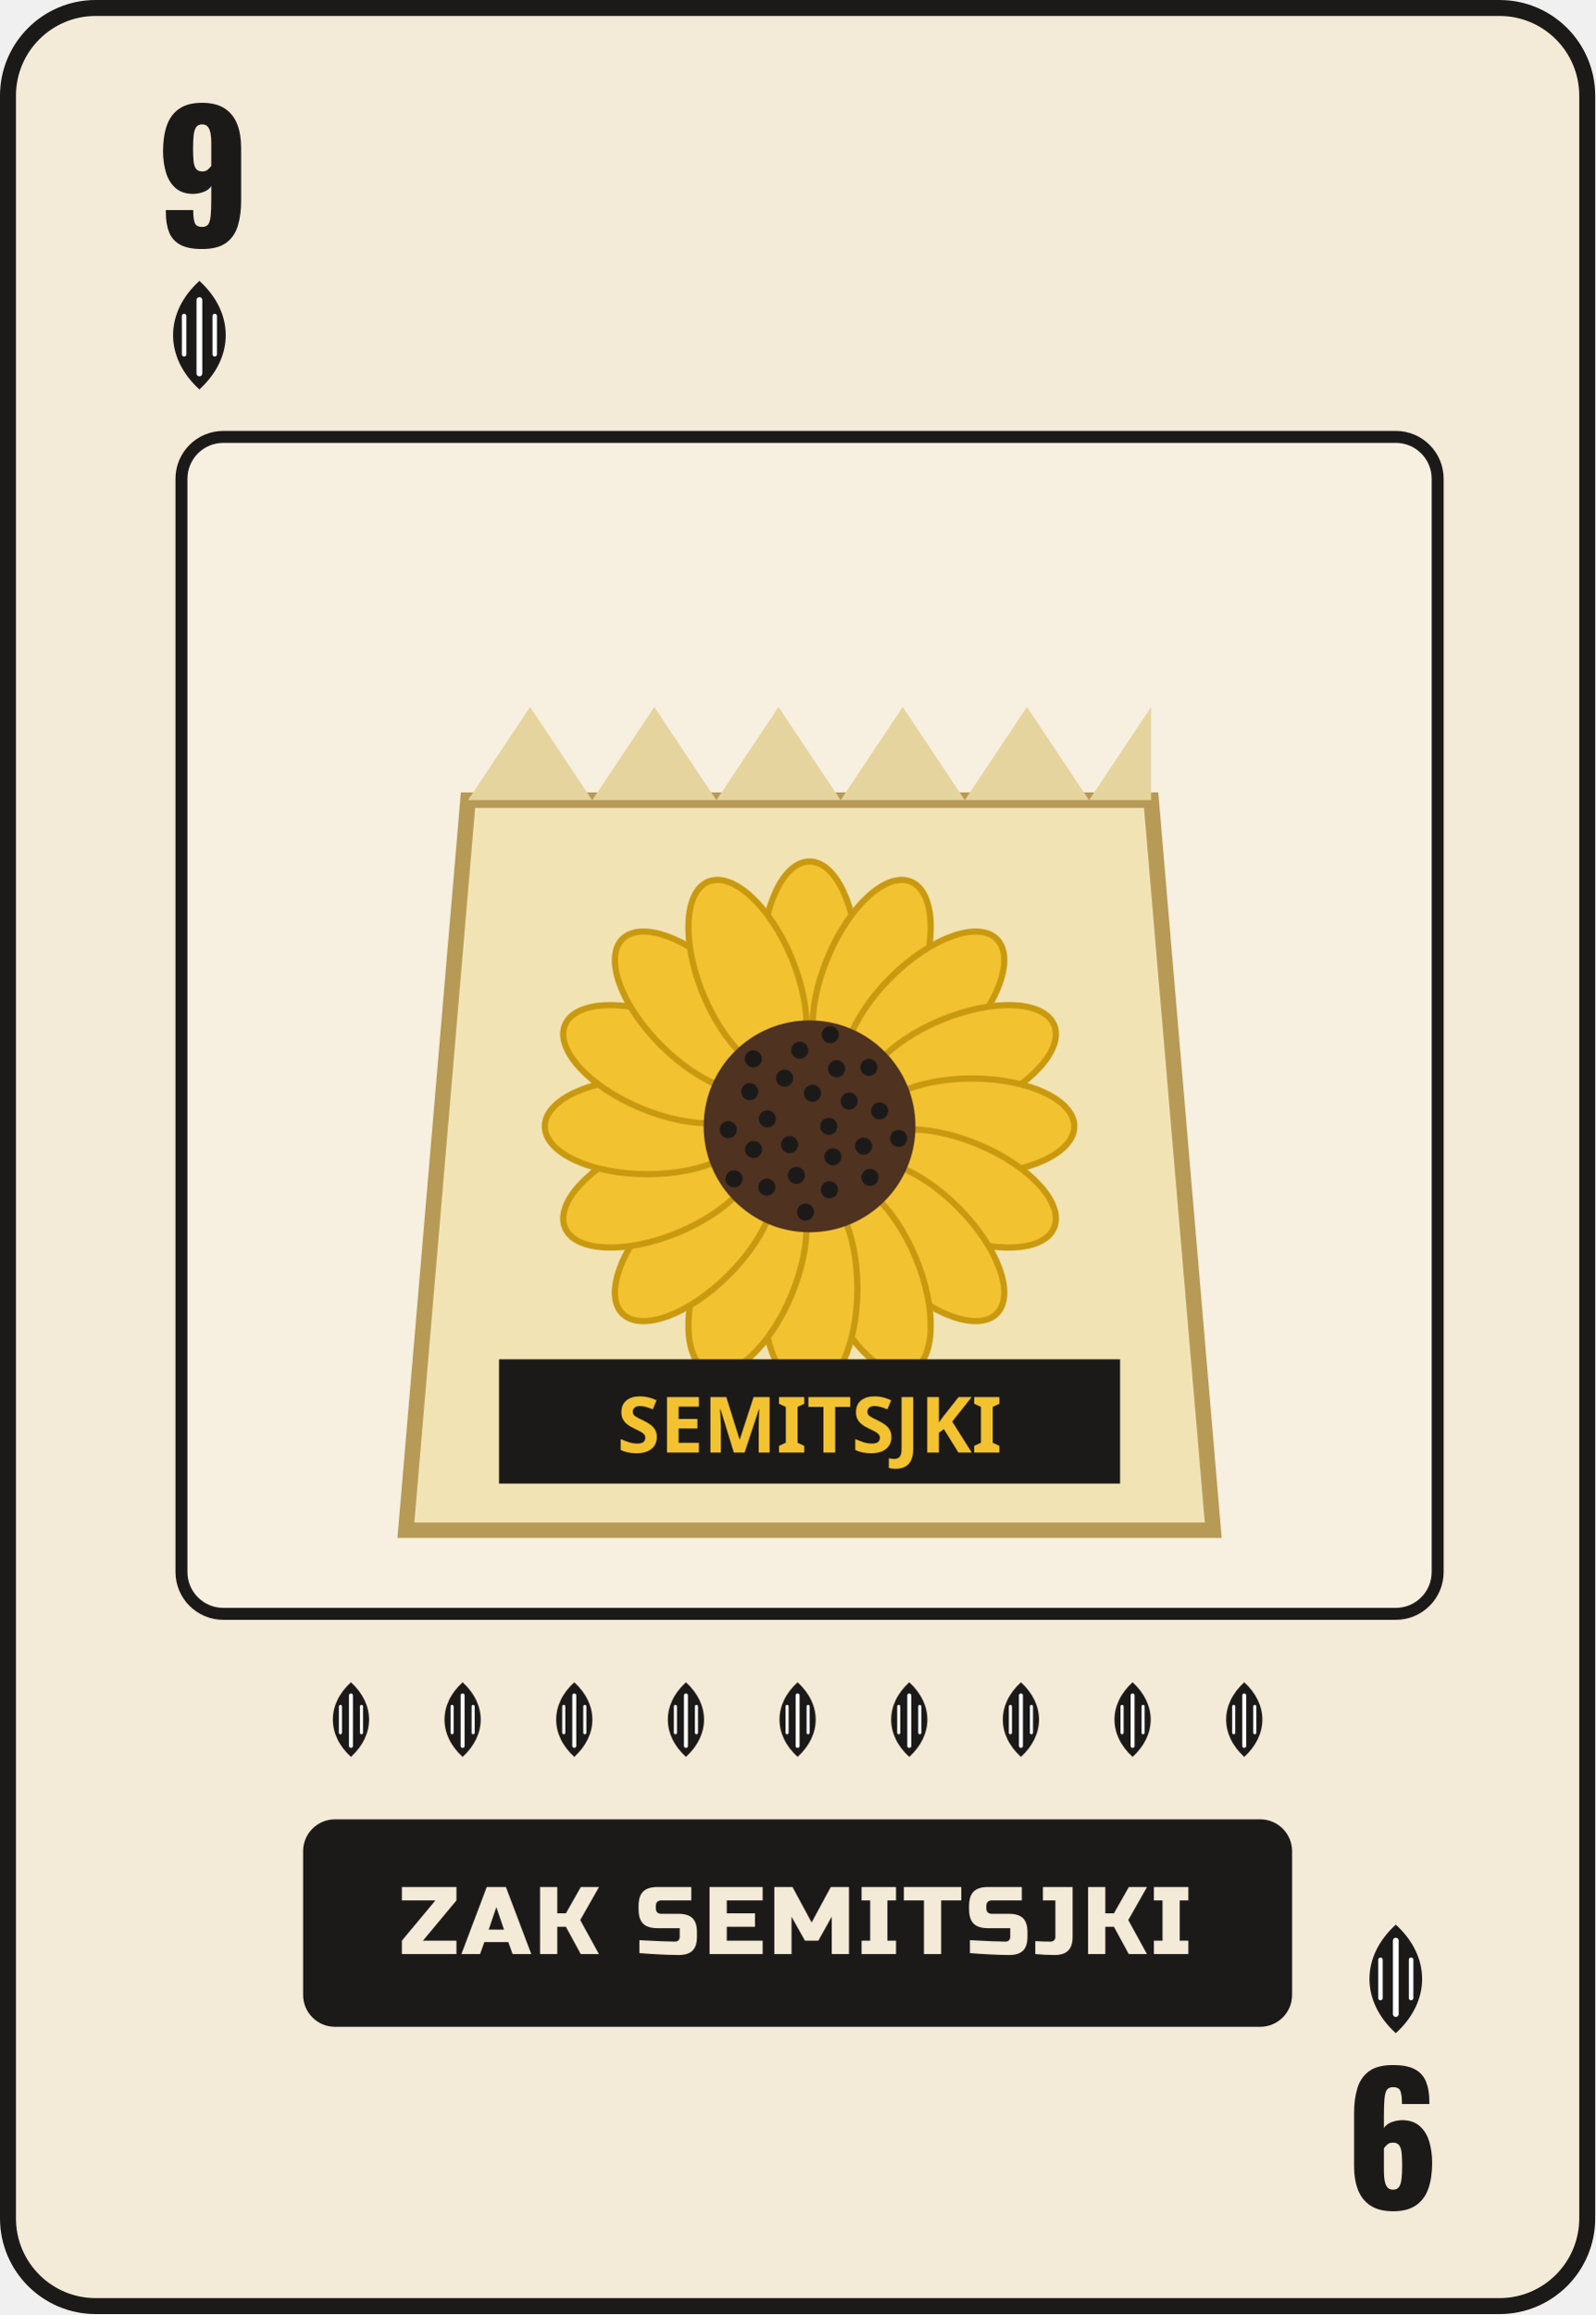
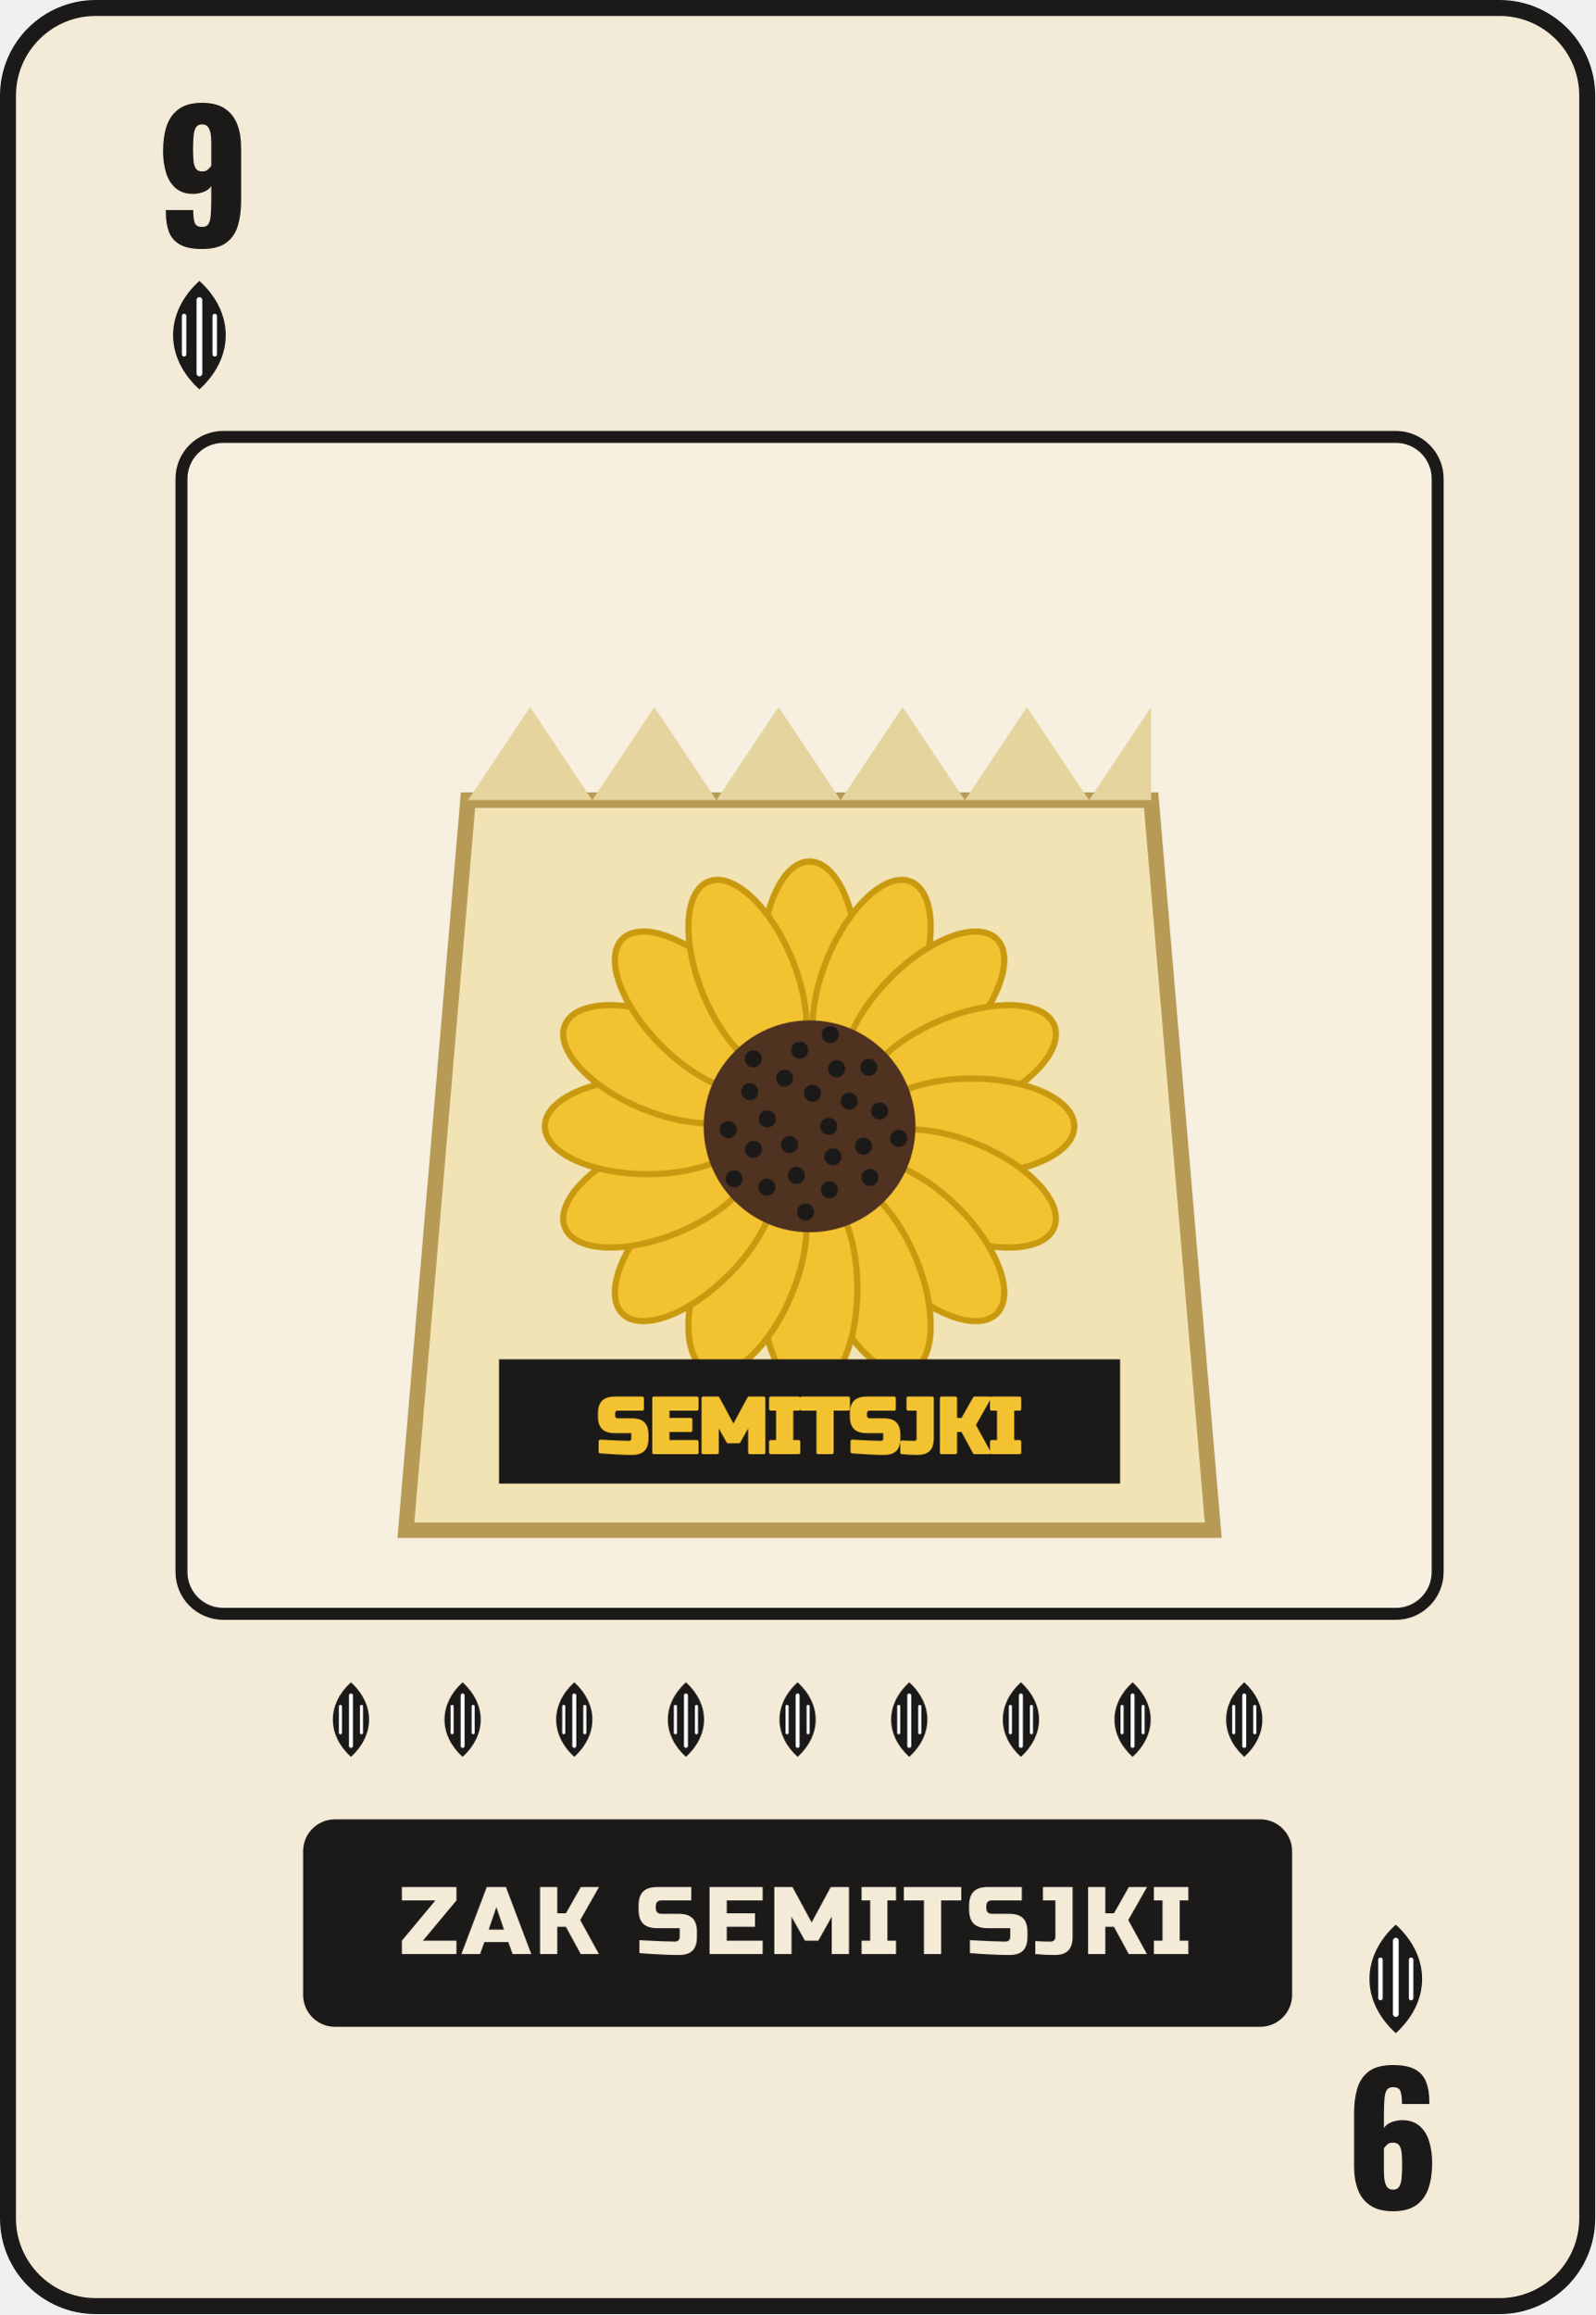
<svg xmlns="http://www.w3.org/2000/svg" viewBox="0 0 200 290" width="200" height="290" role="img" aria-label="Semitsjki 9: Zak semitsjki">
  <defs>
    <clipPath id="k">
      <rect x="2" y="2" width="196" height="286" rx="10" />
    </clipPath>
    <clipPath id="i">
      <rect x="23.5" y="55.5" width="156" height="146" rx="4.5" />
    </clipPath>
  </defs>
  <rect x="1" y="1" width="198" height="288" rx="11" fill="#F3EAD7" stroke="#1C1A19" stroke-width="2" />
  <g clip-path="url(#k)">
    <g>
      <path fill="#1C1A19" d="M25.324 31.208Q23.608 31.208 22.618 30.68Q21.628 30.152 21.21 29.129Q20.792 28.106 20.792 26.61V26.324H24.224Q24.224 27.402 24.411 27.919Q24.598 28.436 25.346 28.436Q25.852 28.436 26.094 28.128Q26.336 27.82 26.413 27.039Q26.49 26.258 26.49 24.894V23.31Q26.204 23.772 25.621 24.014Q25.038 24.256 24.312 24.3Q22.904 24.322 22.046 23.596Q21.188 22.87 20.814 21.638Q20.44 20.406 20.44 18.954Q20.44 17.084 20.913 15.731Q21.386 14.378 22.464 13.63Q23.542 12.882 25.324 12.882Q27.084 12.882 28.162 13.586Q29.24 14.29 29.735 15.555Q30.23 16.82 30.23 18.536V25.18Q30.23 26.918 29.823 28.282Q29.416 29.646 28.36 30.427Q27.304 31.208 25.324 31.208ZM25.368 21.484Q25.808 21.484 26.072 21.242Q26.336 21.0 26.49 20.78V17.876Q26.49 17.26 26.402 16.743Q26.314 16.226 26.072 15.907Q25.83 15.588 25.324 15.588Q24.84 15.588 24.598 15.929Q24.356 16.27 24.279 16.941Q24.202 17.612 24.202 18.602Q24.202 19.46 24.257 20.109Q24.312 20.758 24.554 21.121Q24.796 21.484 25.368 21.484Z" />
      <svg x="17" y="34" width="16" height="16" viewBox="0 0 20 20">
        <path d="M10 1.5 C15.5 6.5 15.5 13.5 10 18.5 C4.5 13.5 4.5 6.5 10 1.5 Z" fill="#1C1A19" />
        <line x1="10" y1="4.5" x2="10" y2="16" stroke="#FFFFFF" stroke-width="0.9" stroke-linecap="round" />
        <line x1="7.6" y1="7" x2="7.6" y2="13" stroke="#FFFFFF" stroke-width="0.7" stroke-linecap="round" />
        <line x1="12.4" y1="7" x2="12.4" y2="13" stroke="#FFFFFF" stroke-width="0.7" stroke-linecap="round" />
      </svg>
    </g>
    <g transform="rotate(180 175 260) translate(150 230)">
      <path fill="#1C1A19" d="M25.324 31.208Q23.608 31.208 22.618 30.68Q21.628 30.152 21.21 29.129Q20.792 28.106 20.792 26.61V26.324H24.224Q24.224 27.402 24.411 27.919Q24.598 28.436 25.346 28.436Q25.852 28.436 26.094 28.128Q26.336 27.82 26.413 27.039Q26.49 26.258 26.49 24.894V23.31Q26.204 23.772 25.621 24.014Q25.038 24.256 24.312 24.3Q22.904 24.322 22.046 23.596Q21.188 22.87 20.814 21.638Q20.44 20.406 20.44 18.954Q20.44 17.084 20.913 15.731Q21.386 14.378 22.464 13.63Q23.542 12.882 25.324 12.882Q27.084 12.882 28.162 13.586Q29.24 14.29 29.735 15.555Q30.23 16.82 30.23 18.536V25.18Q30.23 26.918 29.823 28.282Q29.416 29.646 28.36 30.427Q27.304 31.208 25.324 31.208ZM25.368 21.484Q25.808 21.484 26.072 21.242Q26.336 21.0 26.49 20.78V17.876Q26.49 17.26 26.402 16.743Q26.314 16.226 26.072 15.907Q25.83 15.588 25.324 15.588Q24.84 15.588 24.598 15.929Q24.356 16.27 24.279 16.941Q24.202 17.612 24.202 18.602Q24.202 19.46 24.257 20.109Q24.312 20.758 24.554 21.121Q24.796 21.484 25.368 21.484Z" />
      <svg x="17" y="34" width="16" height="16" viewBox="0 0 20 20">
        <path d="M10 1.5 C15.5 6.5 15.5 13.5 10 18.5 C4.5 13.5 4.5 6.5 10 1.5 Z" fill="#1C1A19" />
        <line x1="10" y1="4.5" x2="10" y2="16" stroke="#FFFFFF" stroke-width="0.9" stroke-linecap="round" />
        <line x1="7.6" y1="7" x2="7.6" y2="13" stroke="#FFFFFF" stroke-width="0.7" stroke-linecap="round" />
        <line x1="12.4" y1="7" x2="12.4" y2="13" stroke="#FFFFFF" stroke-width="0.7" stroke-linecap="round" />
      </svg>
    </g>
    <rect x="22.75" y="54.75" width="157.5" height="147.5" rx="5.25" fill="#F7F0E1" stroke="#1C1A19" stroke-width="1.5" />
    <g clip-path="url(#i)">
      <svg x="23.5" y="55.5" width="156" height="146" viewBox="0 0 160 150">
        <path d="M36 46 L124 46 L132 140 L28 140 Z" fill="#F2E3B5" stroke="#B79A55" stroke-width="2" />
        <path d="M36 46 L44 34 L52 46 L60 34 L68 46 L76 34 L84 46 L92 34 L100 46 L108 34 L116 46 L124 34 L124 46 Z" fill="#E6D49E" />
        <g transform="translate(80 88) rotate(0.0)">
          <ellipse cx="0" cy="-20.9" rx="6.16" ry="13.2" fill="#F2C230" stroke="#C99A10" stroke-width="0.8" />
        </g>
        <g transform="translate(80 88) rotate(22.5)">
          <ellipse cx="0" cy="-20.9" rx="6.16" ry="13.2" fill="#F2C230" stroke="#C99A10" stroke-width="0.8" />
        </g>
        <g transform="translate(80 88) rotate(45.0)">
          <ellipse cx="0" cy="-20.9" rx="6.16" ry="13.2" fill="#F2C230" stroke="#C99A10" stroke-width="0.8" />
        </g>
        <g transform="translate(80 88) rotate(67.5)">
          <ellipse cx="0" cy="-20.9" rx="6.16" ry="13.2" fill="#F2C230" stroke="#C99A10" stroke-width="0.8" />
        </g>
        <g transform="translate(80 88) rotate(90.0)">
          <ellipse cx="0" cy="-20.9" rx="6.16" ry="13.2" fill="#F2C230" stroke="#C99A10" stroke-width="0.8" />
        </g>
        <g transform="translate(80 88) rotate(112.5)">
          <ellipse cx="0" cy="-20.9" rx="6.16" ry="13.2" fill="#F2C230" stroke="#C99A10" stroke-width="0.8" />
        </g>
        <g transform="translate(80 88) rotate(135.0)">
          <ellipse cx="0" cy="-20.9" rx="6.16" ry="13.2" fill="#F2C230" stroke="#C99A10" stroke-width="0.8" />
        </g>
        <g transform="translate(80 88) rotate(157.5)">
          <ellipse cx="0" cy="-20.9" rx="6.16" ry="13.2" fill="#F2C230" stroke="#C99A10" stroke-width="0.8" />
        </g>
        <g transform="translate(80 88) rotate(180.0)">
          <ellipse cx="0" cy="-20.9" rx="6.16" ry="13.2" fill="#F2C230" stroke="#C99A10" stroke-width="0.8" />
        </g>
        <g transform="translate(80 88) rotate(202.5)">
          <ellipse cx="0" cy="-20.9" rx="6.16" ry="13.2" fill="#F2C230" stroke="#C99A10" stroke-width="0.8" />
        </g>
        <g transform="translate(80 88) rotate(225.0)">
          <ellipse cx="0" cy="-20.9" rx="6.16" ry="13.2" fill="#F2C230" stroke="#C99A10" stroke-width="0.8" />
        </g>
        <g transform="translate(80 88) rotate(247.5)">
          <ellipse cx="0" cy="-20.9" rx="6.16" ry="13.2" fill="#F2C230" stroke="#C99A10" stroke-width="0.8" />
        </g>
        <g transform="translate(80 88) rotate(270.0)">
          <ellipse cx="0" cy="-20.9" rx="6.16" ry="13.2" fill="#F2C230" stroke="#C99A10" stroke-width="0.8" />
        </g>
        <g transform="translate(80 88) rotate(292.5)">
          <ellipse cx="0" cy="-20.9" rx="6.16" ry="13.2" fill="#F2C230" stroke="#C99A10" stroke-width="0.8" />
        </g>
        <g transform="translate(80 88) rotate(315.0)">
          <ellipse cx="0" cy="-20.9" rx="6.16" ry="13.2" fill="#F2C230" stroke="#C99A10" stroke-width="0.8" />
        </g>
        <g transform="translate(80 88) rotate(337.5)">
          <ellipse cx="0" cy="-20.9" rx="6.16" ry="13.2" fill="#F2C230" stroke="#C99A10" stroke-width="0.8" />
        </g>
        <circle cx="80" cy="88" r="13.64" fill="#4F3220" />
        <circle cx="82.47" cy="88.0" r="1.1" fill="#1C1A19" />
        <circle cx="77.424" cy="90.359" r="1.1" fill="#1C1A19" />
        <circle cx="80.374" cy="83.738" r="1.1" fill="#1C1A19" />
        <circle cx="83.005" cy="91.921" r="1.1" fill="#1C1A19" />
        <circle cx="74.562" cy="87.037" r="1.1" fill="#1C1A19" />
        <circle cx="85.105" cy="84.754" r="1.1" fill="#1C1A19" />
        <circle cx="78.302" cy="94.31" r="1.1" fill="#1C1A19" />
        <circle cx="76.782" cy="81.8" r="1.1" fill="#1C1A19" />
        <circle cx="86.959" cy="90.544" r="1.1" fill="#1C1A19" />
        <circle cx="72.779" cy="90.978" r="1.1" fill="#1C1A19" />
        <circle cx="83.475" cy="80.582" r="1.1" fill="#1C1A19" />
        <circle cx="82.557" cy="96.165" r="1.1" fill="#1C1A19" />
        <circle cx="72.297" cy="83.531" r="1.1" fill="#1C1A19" />
        <circle cx="89.027" cy="86.02" r="1.1" fill="#1C1A19" />
        <circle cx="74.494" cy="95.823" r="1.1" fill="#1C1A19" />
        <circle cx="78.736" cy="78.202" r="1.1" fill="#1C1A19" />
        <circle cx="87.783" cy="94.567" r="1.1" fill="#1C1A19" />
        <circle cx="69.53" cy="88.426" r="1.1" fill="#1C1A19" />
        <circle cx="87.636" cy="80.411" r="1.1" fill="#1C1A19" />
        <circle cx="79.482" cy="99.034" r="1.1" fill="#1C1A19" />
        <circle cx="72.755" cy="79.304" r="1.1" fill="#1C1A19" />
        <circle cx="91.48" cy="89.554" r="1.1" fill="#1C1A19" />
        <circle cx="70.271" cy="94.757" r="1.1" fill="#1C1A19" />
        <circle cx="82.666" cy="76.197" r="1.1" fill="#1C1A19" />
        <rect x="40" y="118" width="80" height="16" fill="#1C1A19" />
-         <text x="80" y="130" font-size="10" fill="#F2C230" font-family="'Russo One', sans-serif" font-weight="700" text-anchor="middle">SEMITSJKI</text>
+         <path fill="#F2C230" stroke="#F2C230" stroke-width="0.417" stroke-linejoin="round" d="M53.035 128.55Q55.775 128.7 56.745 128.7Q56.975 128.7 57.11 128.565Q57.245 128.43 57.245 128.2V127.3H54.945Q53.895 127.3 53.42 126.825Q52.945 126.35 52.945 125.3V125.0Q52.945 123.95 53.42 123.475Q53.895 123.0 54.945 123.0H58.455V124.4H55.345Q54.745 124.4 54.745 125.0V125.2Q54.745 125.8 55.345 125.8H57.145Q58.125 125.8 58.585 126.26Q59.045 126.72 59.045 127.7V128.2Q59.045 129.18 58.585 129.64Q58.125 130.1 57.145 130.1Q56.635 130.1 56.065 130.08L55.145 130.04Q54.125 129.99 53.035 129.9ZM65.495 130.0H59.945V123.0H65.495V124.4H61.745V125.75H64.695V127.15H61.745V128.6H65.495ZM72.295 126.1 70.895 128.6H69.495L68.095 126.1V130.0H66.295V123.0H68.195L70.195 126.7L72.195 123.0H74.095V130.0H72.295ZM78.595 130.0H74.995V128.6H75.895V124.4H74.995V123.0H78.595V124.4H77.695V128.6H78.595ZM82.895 130.0H81.095V124.4H78.995V123.0H84.995V124.4H82.895ZM85.485 128.55Q88.225 128.7 89.195 128.7Q89.425 128.7 89.56 128.565Q89.695 128.43 89.695 128.2V127.3H87.395Q86.345 127.3 85.87 126.825Q85.395 126.35 85.395 125.3V125.0Q85.395 123.95 85.87 123.475Q86.345 123.0 87.395 123.0H90.905V124.4H87.795Q87.195 124.4 87.195 125.0V125.2Q87.195 125.8 87.795 125.8H89.595Q90.575 125.8 91.035 126.26Q91.495 126.72 91.495 127.7V128.2Q91.495 129.18 91.035 129.64Q90.575 130.1 89.595 130.1Q89.085 130.1 88.515 130.08L87.595 130.04Q86.575 129.99 85.485 129.9ZM91.895 130.0V128.65Q92.675 128.7 93.495 128.7Q93.725 128.7 93.86 128.565Q93.995 128.43 93.995 128.2V124.4H92.695V123.0H95.795V128.2Q95.795 129.18 95.335 129.64Q94.875 130.1 93.92 130.1Q92.965 130.1 91.895 130.0ZM98.795 130.0H96.995V123.0H98.795V125.75H99.695L101.255 123.0H103.155L101.195 126.45L103.145 130.0H101.245L99.695 127.15H98.795ZM107.055 130.0H103.455V128.6H104.355V124.4H103.455V123.0H107.055V124.4H106.155V128.6H107.055Z" />
      </svg>
    </g>
    <svg x="38.5" y="210" width="11" height="11" viewBox="0 0 20 20">
      <path d="M10 1.5 C15.5 6.5 15.5 13.5 10 18.5 C4.5 13.5 4.5 6.5 10 1.5 Z" fill="#1C1A19" />
      <line x1="10" y1="4.5" x2="10" y2="16" stroke="#FFFFFF" stroke-width="0.9" stroke-linecap="round" />
      <line x1="7.6" y1="7" x2="7.6" y2="13" stroke="#FFFFFF" stroke-width="0.7" stroke-linecap="round" />
      <line x1="12.4" y1="7" x2="12.4" y2="13" stroke="#FFFFFF" stroke-width="0.7" stroke-linecap="round" />
    </svg>
    <svg x="52.5" y="210" width="11" height="11" viewBox="0 0 20 20">
      <path d="M10 1.5 C15.5 6.5 15.5 13.5 10 18.5 C4.5 13.5 4.5 6.5 10 1.5 Z" fill="#1C1A19" />
      <line x1="10" y1="4.5" x2="10" y2="16" stroke="#FFFFFF" stroke-width="0.9" stroke-linecap="round" />
      <line x1="7.6" y1="7" x2="7.6" y2="13" stroke="#FFFFFF" stroke-width="0.7" stroke-linecap="round" />
      <line x1="12.4" y1="7" x2="12.4" y2="13" stroke="#FFFFFF" stroke-width="0.7" stroke-linecap="round" />
    </svg>
    <svg x="66.5" y="210" width="11" height="11" viewBox="0 0 20 20">
      <path d="M10 1.5 C15.5 6.5 15.5 13.5 10 18.5 C4.5 13.5 4.5 6.5 10 1.5 Z" fill="#1C1A19" />
      <line x1="10" y1="4.5" x2="10" y2="16" stroke="#FFFFFF" stroke-width="0.9" stroke-linecap="round" />
      <line x1="7.6" y1="7" x2="7.6" y2="13" stroke="#FFFFFF" stroke-width="0.7" stroke-linecap="round" />
      <line x1="12.4" y1="7" x2="12.4" y2="13" stroke="#FFFFFF" stroke-width="0.7" stroke-linecap="round" />
    </svg>
    <svg x="80.5" y="210" width="11" height="11" viewBox="0 0 20 20">
      <path d="M10 1.5 C15.5 6.5 15.5 13.5 10 18.5 C4.5 13.5 4.5 6.5 10 1.5 Z" fill="#1C1A19" />
      <line x1="10" y1="4.5" x2="10" y2="16" stroke="#FFFFFF" stroke-width="0.9" stroke-linecap="round" />
      <line x1="7.6" y1="7" x2="7.6" y2="13" stroke="#FFFFFF" stroke-width="0.7" stroke-linecap="round" />
      <line x1="12.4" y1="7" x2="12.4" y2="13" stroke="#FFFFFF" stroke-width="0.7" stroke-linecap="round" />
    </svg>
    <svg x="94.5" y="210" width="11" height="11" viewBox="0 0 20 20">
      <path d="M10 1.5 C15.5 6.5 15.5 13.5 10 18.5 C4.5 13.5 4.5 6.5 10 1.5 Z" fill="#1C1A19" />
      <line x1="10" y1="4.5" x2="10" y2="16" stroke="#FFFFFF" stroke-width="0.9" stroke-linecap="round" />
      <line x1="7.6" y1="7" x2="7.6" y2="13" stroke="#FFFFFF" stroke-width="0.7" stroke-linecap="round" />
      <line x1="12.4" y1="7" x2="12.4" y2="13" stroke="#FFFFFF" stroke-width="0.7" stroke-linecap="round" />
    </svg>
    <svg x="108.5" y="210" width="11" height="11" viewBox="0 0 20 20">
      <path d="M10 1.5 C15.5 6.5 15.5 13.5 10 18.5 C4.5 13.5 4.5 6.5 10 1.5 Z" fill="#1C1A19" />
      <line x1="10" y1="4.5" x2="10" y2="16" stroke="#FFFFFF" stroke-width="0.9" stroke-linecap="round" />
      <line x1="7.6" y1="7" x2="7.6" y2="13" stroke="#FFFFFF" stroke-width="0.7" stroke-linecap="round" />
      <line x1="12.4" y1="7" x2="12.4" y2="13" stroke="#FFFFFF" stroke-width="0.7" stroke-linecap="round" />
    </svg>
    <svg x="122.5" y="210" width="11" height="11" viewBox="0 0 20 20">
      <path d="M10 1.5 C15.5 6.5 15.5 13.5 10 18.5 C4.5 13.5 4.5 6.5 10 1.5 Z" fill="#1C1A19" />
      <line x1="10" y1="4.5" x2="10" y2="16" stroke="#FFFFFF" stroke-width="0.9" stroke-linecap="round" />
      <line x1="7.6" y1="7" x2="7.6" y2="13" stroke="#FFFFFF" stroke-width="0.7" stroke-linecap="round" />
      <line x1="12.4" y1="7" x2="12.4" y2="13" stroke="#FFFFFF" stroke-width="0.7" stroke-linecap="round" />
    </svg>
    <svg x="136.5" y="210" width="11" height="11" viewBox="0 0 20 20">
      <path d="M10 1.5 C15.5 6.5 15.5 13.5 10 18.5 C4.5 13.5 4.5 6.5 10 1.5 Z" fill="#1C1A19" />
      <line x1="10" y1="4.5" x2="10" y2="16" stroke="#FFFFFF" stroke-width="0.9" stroke-linecap="round" />
      <line x1="7.6" y1="7" x2="7.6" y2="13" stroke="#FFFFFF" stroke-width="0.7" stroke-linecap="round" />
      <line x1="12.4" y1="7" x2="12.4" y2="13" stroke="#FFFFFF" stroke-width="0.7" stroke-linecap="round" />
    </svg>
    <svg x="150.5" y="210" width="11" height="11" viewBox="0 0 20 20">
      <path d="M10 1.5 C15.5 6.5 15.5 13.5 10 18.5 C4.5 13.5 4.5 6.5 10 1.5 Z" fill="#1C1A19" />
      <line x1="10" y1="4.5" x2="10" y2="16" stroke="#FFFFFF" stroke-width="0.9" stroke-linecap="round" />
      <line x1="7.6" y1="7" x2="7.6" y2="13" stroke="#FFFFFF" stroke-width="0.7" stroke-linecap="round" />
      <line x1="12.4" y1="7" x2="12.4" y2="13" stroke="#FFFFFF" stroke-width="0.7" stroke-linecap="round" />
    </svg>
    <rect x="38" y="228" width="124" height="26" rx="4" fill="#1C1A19" />
    <path fill="#F3EAD7" d="M57.228 238.162 53.028 243.202H57.228V244.882H50.388V243.202L54.588 238.162H50.388V236.482H57.228ZM60.188 244.882H57.848L61.028 236.482H63.428L66.608 244.882H64.268L63.728 243.382H60.728ZM61.268 241.822H63.188L62.228 239.002ZM69.868 244.882H67.708V236.482H69.868V239.782H70.948L72.82 236.482H75.1L72.748 240.622L75.088 244.882H72.808L70.948 241.462H69.868ZM80.168 243.142Q83.456 243.322 84.62 243.322Q84.896 243.322 85.058 243.16Q85.22 242.998 85.22 242.722V241.642H82.46Q81.2 241.642 80.63 241.072Q80.06 240.502 80.06 239.242V238.882Q80.06 237.622 80.63 237.052Q81.2 236.482 82.46 236.482H86.672V238.162H82.94Q82.22 238.162 82.22 238.882V239.122Q82.22 239.842 82.94 239.842H85.1Q86.276 239.842 86.828 240.394Q87.38 240.946 87.38 242.122V242.722Q87.38 243.898 86.828 244.45Q86.276 245.002 85.1 245.002Q84.488 245.002 83.804 244.978L82.7 244.93Q81.476 244.87 80.168 244.762ZM95.62 244.882H88.96V236.482H95.62V238.162H91.12V239.782H94.66V241.462H91.12V243.202H95.62ZM104.28 240.202 102.6 243.202H100.92L99.24 240.202V244.882H97.08V236.482H99.36L101.76 240.922L104.16 236.482H106.44V244.882H104.28ZM112.34 244.882H108.02V243.202H109.1V238.162H108.02V236.482H112.34V238.162H111.26V243.202H112.34ZM118 244.882H115.84V238.162H113.32V236.482H120.52V238.162H118ZM121.608 243.142Q124.896 243.322 126.06 243.322Q126.336 243.322 126.498 243.16Q126.66 242.998 126.66 242.722V241.642H123.9Q122.64 241.642 122.07 241.072Q121.5 240.502 121.5 239.242V238.882Q121.5 237.622 122.07 237.052Q122.64 236.482 123.9 236.482H128.112V238.162H124.38Q123.66 238.162 123.66 238.882V239.122Q123.66 239.842 124.38 239.842H126.54Q127.716 239.842 128.268 240.394Q128.82 240.946 128.82 242.122V242.722Q128.82 243.898 128.268 244.45Q127.716 245.002 126.54 245.002Q125.928 245.002 125.244 244.978L124.14 244.93Q122.916 244.87 121.608 244.762ZM129.8 244.882V243.262Q130.736 243.322 131.72 243.322Q131.996 243.322 132.158 243.16Q132.32 242.998 132.32 242.722V238.162H130.76V236.482H134.48V242.722Q134.48 243.898 133.928 244.45Q133.376 245.002 132.23 245.002Q131.084 245.002 129.8 244.882ZM138.58 244.882H136.42V236.482H138.58V239.782H139.66L141.532 236.482H143.812L141.46 240.622L143.8 244.882H141.52L139.66 241.462H138.58ZM148.992 244.882H144.672V243.202H145.752V238.162H144.672V236.482H148.992V238.162H147.912V243.202H148.992Z" />
  </g>
</svg>
